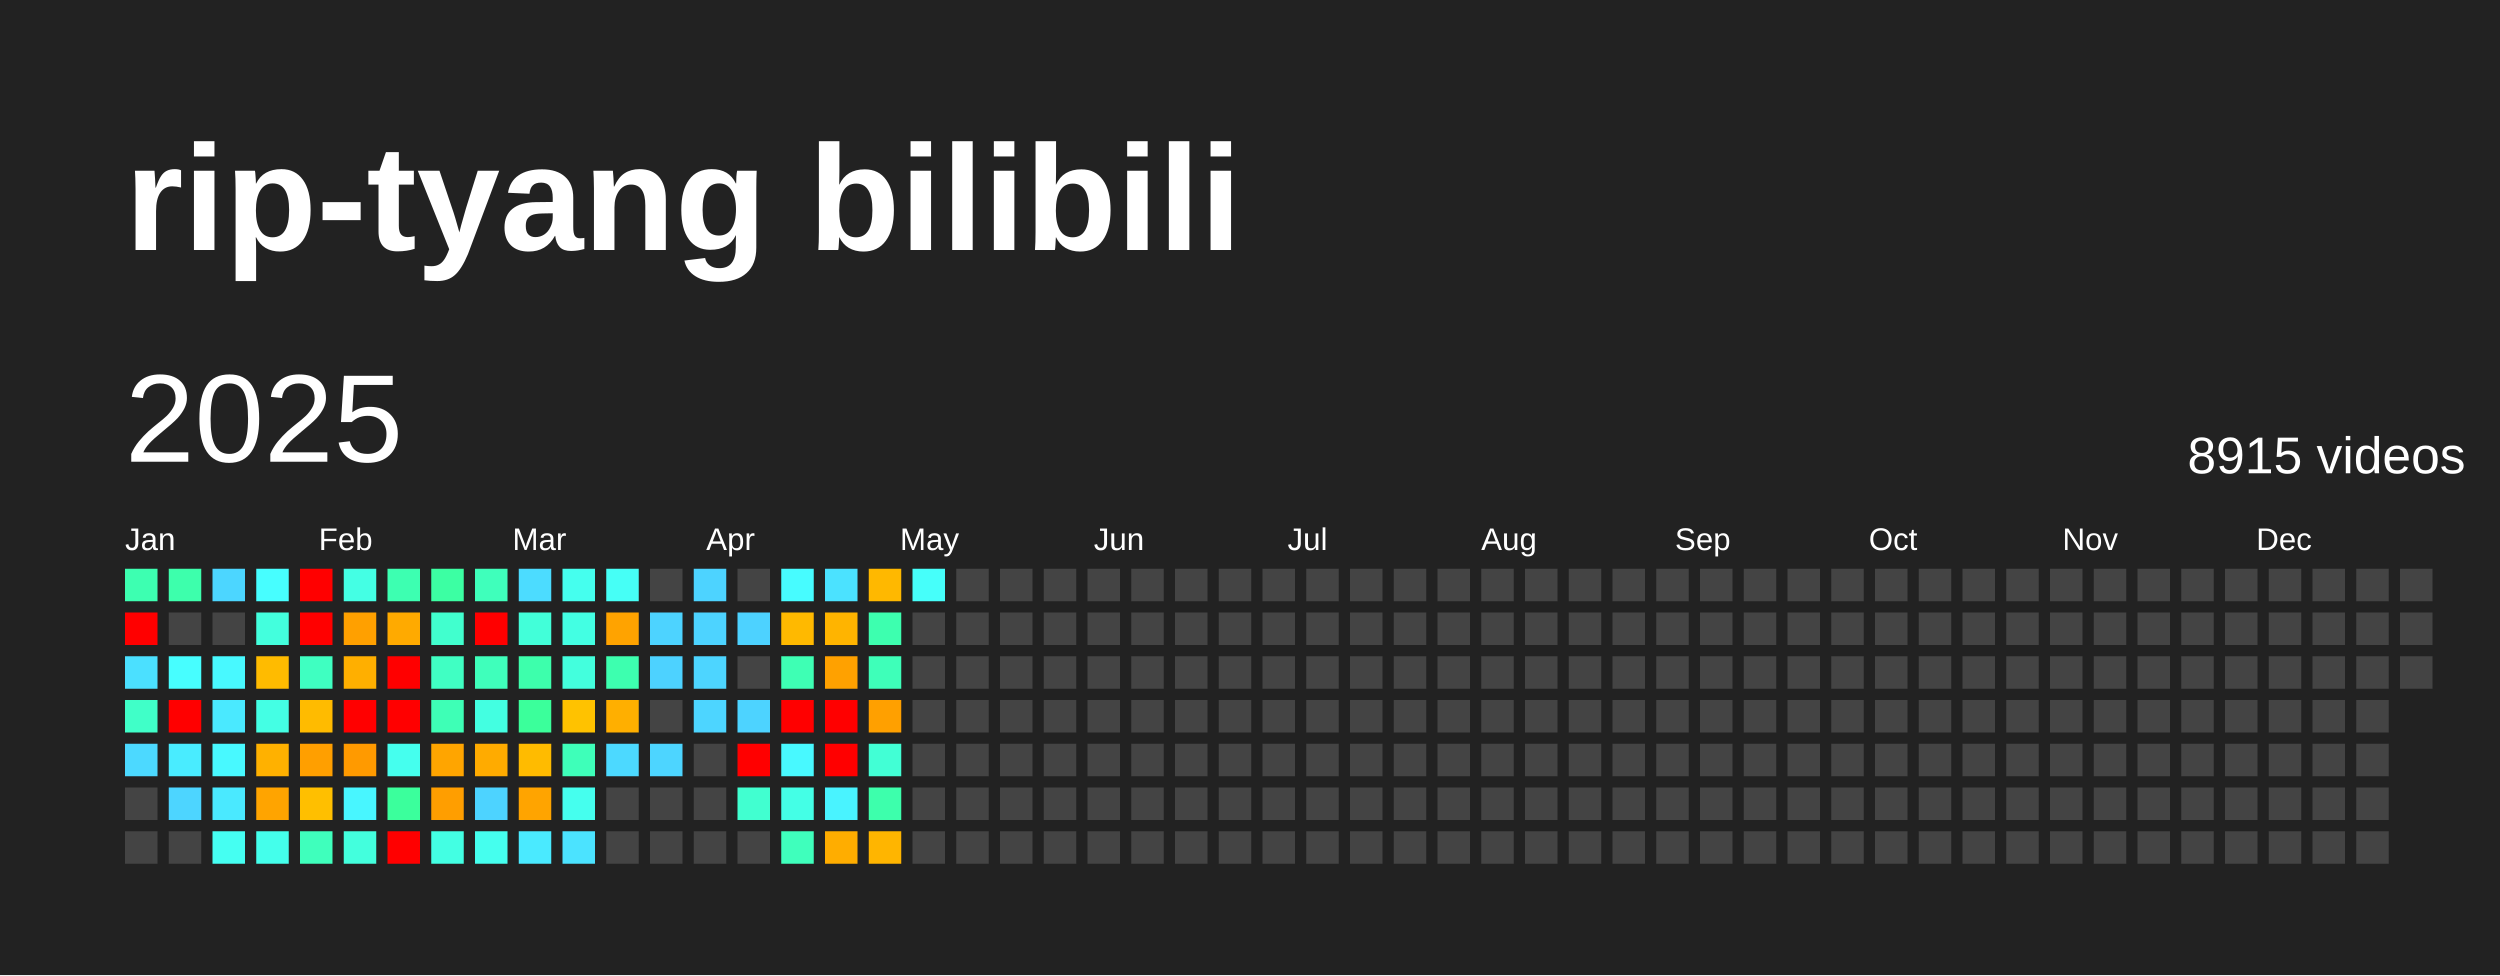
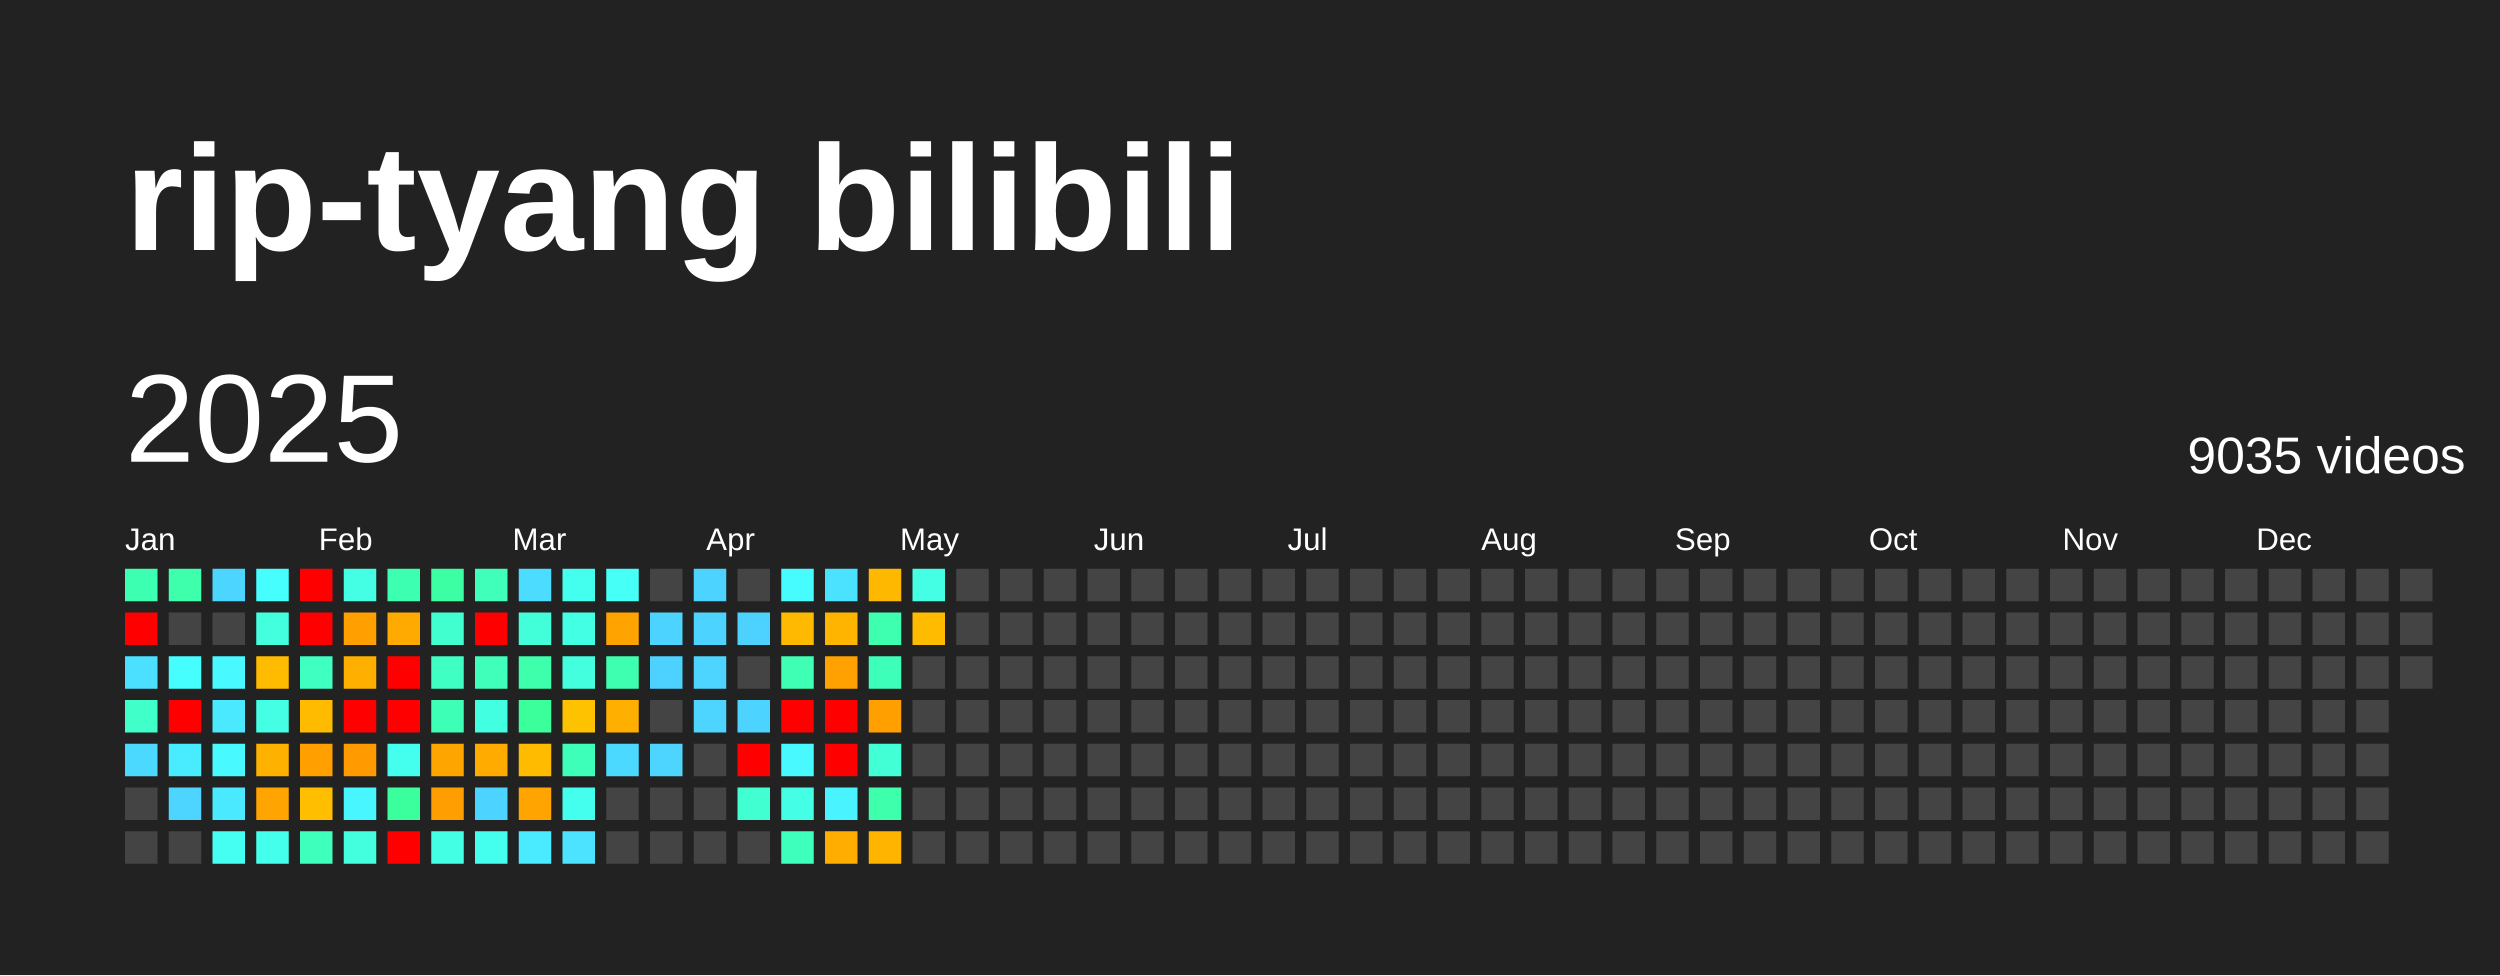
<svg xmlns="http://www.w3.org/2000/svg" baseProfile="full" height="78mm" version="1.1" viewBox="0,0,200,78" width="200mm">
  <defs />
  <rect fill="#222222" height="78" width="200" x="0" y="0" />
  <text fill="#FFFFFF" style="font-size:12px; font-family:Arial; font-weight:bold;" x="10" y="20">rip-tyang bilibili</text>
  <text dominant-baseline="hanging" fill="#FFFFFF" style="font-size:10.0px; font-family:Arial;" x="10" y="30">2025</text>
-   <text dominant-baseline="hanging" fill="#FFFFFF" style="font-size:4.125px; font-family:Arial;" x="175" y="35">8915 videos</text>
+   <text dominant-baseline="hanging" fill="#FFFFFF" style="font-size:4.125px; font-family:Arial;" x="175" y="35">9035 videos</text>
  <text fill="#FFFFFF" style="font-size:2.5px; font-family:Arial" x="10.0" y="44">Jan</text>
  <text fill="#FFFFFF" style="font-size:2.5px; font-family:Arial" x="25.5" y="44">Feb</text>
  <text fill="#FFFFFF" style="font-size:2.5px; font-family:Arial" x="41.0" y="44">Mar</text>
  <text fill="#FFFFFF" style="font-size:2.5px; font-family:Arial" x="56.5" y="44">Apr</text>
  <text fill="#FFFFFF" style="font-size:2.5px; font-family:Arial" x="72.0" y="44">May</text>
  <text fill="#FFFFFF" style="font-size:2.5px; font-family:Arial" x="87.5" y="44">Jun</text>
  <text fill="#FFFFFF" style="font-size:2.5px; font-family:Arial" x="103.0" y="44">Jul</text>
  <text fill="#FFFFFF" style="font-size:2.5px; font-family:Arial" x="118.5" y="44">Aug</text>
  <text fill="#FFFFFF" style="font-size:2.5px; font-family:Arial" x="134.0" y="44">Sep</text>
  <text fill="#FFFFFF" style="font-size:2.5px; font-family:Arial" x="149.5" y="44">Oct</text>
  <text fill="#FFFFFF" style="font-size:2.5px; font-family:Arial" x="165.0" y="44">Nov</text>
  <text fill="#FFFFFF" style="font-size:2.5px; font-family:Arial" x="180.5" y="44">Dec</text>
  <rect fill="#3dffb1" height="2.6" width="2.6" x="10.0" y="45.5" />
  <rect fill="red" height="2.6" width="2.6" x="10.0" y="49.0" />
  <rect fill="#4be0ff" height="2.6" width="2.6" x="10.0" y="52.5" />
  <rect fill="#40ffc8" height="2.6" width="2.6" x="10.0" y="56.0" />
  <rect fill="#4cd9ff" height="2.6" width="2.6" x="10.0" y="59.5" />
  <rect fill="#444444" height="2.6" width="2.6" x="10.0" y="63.0" />
  <rect fill="#444444" height="2.6" width="2.6" x="10.0" y="66.5" />
  <rect fill="#3dffac" height="2.6" width="2.6" x="13.5" y="45.5" />
  <rect fill="#444444" height="2.6" width="2.6" x="13.5" y="49.0" />
  <rect fill="#47feff" height="2.6" width="2.6" x="13.5" y="52.5" />
  <rect fill="red" height="2.6" width="2.6" x="13.5" y="56.0" />
  <rect fill="#49ecff" height="2.6" width="2.6" x="13.5" y="59.5" />
  <rect fill="#4dd5ff" height="2.6" width="2.6" x="13.5" y="63.0" />
  <rect fill="#444444" height="2.6" width="2.6" x="13.5" y="66.5" />
  <rect fill="#4cd6ff" height="2.6" width="2.6" x="17.0" y="45.5" />
  <rect fill="#444444" height="2.6" width="2.6" x="17.0" y="49.0" />
  <rect fill="#48f9ff" height="2.6" width="2.6" x="17.0" y="52.5" />
  <rect fill="#4ae9ff" height="2.6" width="2.6" x="17.0" y="56.0" />
  <rect fill="#48f9ff" height="2.6" width="2.6" x="17.0" y="59.5" />
  <rect fill="#4ae9ff" height="2.6" width="2.6" x="17.0" y="63.0" />
  <rect fill="#45fff2" height="2.6" width="2.6" x="17.0" y="66.5" />
  <rect fill="#47feff" height="2.6" width="2.6" x="20.5" y="45.5" />
  <rect fill="#43ffdd" height="2.6" width="2.6" x="20.5" y="49.0" />
  <rect fill="#ffbb00" height="2.6" width="2.6" x="20.5" y="52.5" />
  <rect fill="#44ffe4" height="2.6" width="2.6" x="20.5" y="56.0" />
  <rect fill="#ffb100" height="2.6" width="2.6" x="20.5" y="59.5" />
  <rect fill="#ffa400" height="2.6" width="2.6" x="20.5" y="63.0" />
  <rect fill="#44ffeb" height="2.6" width="2.6" x="20.5" y="66.5" />
  <rect fill="red" height="2.6" width="2.6" x="24.0" y="45.5" />
  <rect fill="red" height="2.6" width="2.6" x="24.0" y="49.0" />
  <rect fill="#3fffc1" height="2.6" width="2.6" x="24.0" y="52.5" />
  <rect fill="#ffbb00" height="2.6" width="2.6" x="24.0" y="56.0" />
  <rect fill="#ff9f00" height="2.6" width="2.6" x="24.0" y="59.5" />
  <rect fill="#ffbf00" height="2.6" width="2.6" x="24.0" y="63.0" />
  <rect fill="#3fffbc" height="2.6" width="2.6" x="24.0" y="66.5" />
  <rect fill="#44ffe4" height="2.6" width="2.6" x="27.5" y="45.5" />
  <rect fill="#ffa000" height="2.6" width="2.6" x="27.5" y="49.0" />
  <rect fill="#ffaf00" height="2.6" width="2.6" x="27.5" y="52.5" />
  <rect fill="red" height="2.6" width="2.6" x="27.5" y="56.0" />
  <rect fill="#ff9a00" height="2.6" width="2.6" x="27.5" y="59.5" />
  <rect fill="#48f6ff" height="2.6" width="2.6" x="27.5" y="63.0" />
  <rect fill="#43ffdd" height="2.6" width="2.6" x="27.5" y="66.5" />
  <rect fill="#3dffb1" height="2.6" width="2.6" x="31.0" y="45.5" />
  <rect fill="#ffaa00" height="2.6" width="2.6" x="31.0" y="49.0" />
  <rect fill="red" height="2.6" width="2.6" x="31.0" y="52.5" />
  <rect fill="red" height="2.6" width="2.6" x="31.0" y="56.0" />
  <rect fill="#45ffee" height="2.6" width="2.6" x="31.0" y="59.5" />
  <rect fill="#3bff9c" height="2.6" width="2.6" x="31.0" y="63.0" />
  <rect fill="red" height="2.6" width="2.6" x="31.0" y="66.5" />
  <rect fill="#3cffa3" height="2.6" width="2.6" x="34.5" y="45.5" />
  <rect fill="#41ffce" height="2.6" width="2.6" x="34.5" y="49.0" />
  <rect fill="#40ffc3" height="2.6" width="2.6" x="34.5" y="52.5" />
  <rect fill="#3effb6" height="2.6" width="2.6" x="34.5" y="56.0" />
  <rect fill="#ffa500" height="2.6" width="2.6" x="34.5" y="59.5" />
  <rect fill="#ff9e00" height="2.6" width="2.6" x="34.5" y="63.0" />
  <rect fill="#43ffe3" height="2.6" width="2.6" x="34.5" y="66.5" />
  <rect fill="#3fffbb" height="2.6" width="2.6" x="38.0" y="45.5" />
  <rect fill="red" height="2.6" width="2.6" x="38.0" y="49.0" />
  <rect fill="#3fffbb" height="2.6" width="2.6" x="38.0" y="52.5" />
  <rect fill="#43ffe1" height="2.6" width="2.6" x="38.0" y="56.0" />
  <rect fill="#ffab00" height="2.6" width="2.6" x="38.0" y="59.5" />
  <rect fill="#4dd3ff" height="2.6" width="2.6" x="38.0" y="63.0" />
  <rect fill="#45ffee" height="2.6" width="2.6" x="38.0" y="66.5" />
  <rect fill="#4cdcff" height="2.6" width="2.6" x="41.5" y="45.5" />
  <rect fill="#42ffd9" height="2.6" width="2.6" x="41.5" y="49.0" />
  <rect fill="#3dffac" height="2.6" width="2.6" x="41.5" y="52.5" />
  <rect fill="#3bff9b" height="2.6" width="2.6" x="41.5" y="56.0" />
  <rect fill="#ffbb00" height="2.6" width="2.6" x="41.5" y="59.5" />
  <rect fill="#ffa400" height="2.6" width="2.6" x="41.5" y="63.0" />
  <rect fill="#4aeaff" height="2.6" width="2.6" x="41.5" y="66.5" />
  <rect fill="#45ffee" height="2.6" width="2.6" x="45.0" y="45.5" />
  <rect fill="#43ffe3" height="2.6" width="2.6" x="45.0" y="49.0" />
  <rect fill="#43ffdd" height="2.6" width="2.6" x="45.0" y="52.5" />
  <rect fill="#ffc200" height="2.6" width="2.6" x="45.0" y="56.0" />
  <rect fill="#3effb9" height="2.6" width="2.6" x="45.0" y="59.5" />
  <rect fill="#45ffee" height="2.6" width="2.6" x="45.0" y="63.0" />
  <rect fill="#4be3ff" height="2.6" width="2.6" x="45.0" y="66.5" />
  <rect fill="#46fff6" height="2.6" width="2.6" x="48.5" y="45.5" />
  <rect fill="#ffa300" height="2.6" width="2.6" x="48.5" y="49.0" />
  <rect fill="#3dffaf" height="2.6" width="2.6" x="48.5" y="52.5" />
  <rect fill="#ffaf00" height="2.6" width="2.6" x="48.5" y="56.0" />
  <rect fill="#4cd9ff" height="2.6" width="2.6" x="48.5" y="59.5" />
  <rect fill="#444444" height="2.6" width="2.6" x="48.5" y="63.0" />
  <rect fill="#444444" height="2.6" width="2.6" x="48.5" y="66.5" />
  <rect fill="#444444" height="2.6" width="2.6" x="52.0" y="45.5" />
  <rect fill="#4dd3ff" height="2.6" width="2.6" x="52.0" y="49.0" />
  <rect fill="#4dd2ff" height="2.6" width="2.6" x="52.0" y="52.5" />
  <rect fill="#444444" height="2.6" width="2.6" x="52.0" y="56.0" />
  <rect fill="#4dd5ff" height="2.6" width="2.6" x="52.0" y="59.5" />
  <rect fill="#444444" height="2.6" width="2.6" x="52.0" y="63.0" />
  <rect fill="#444444" height="2.6" width="2.6" x="52.0" y="66.5" />
  <rect fill="#4dd3ff" height="2.6" width="2.6" x="55.5" y="45.5" />
  <rect fill="#4dd3ff" height="2.6" width="2.6" x="55.5" y="49.0" />
  <rect fill="#4dd5ff" height="2.6" width="2.6" x="55.5" y="52.5" />
  <rect fill="#4dd5ff" height="2.6" width="2.6" x="55.5" y="56.0" />
  <rect fill="#444444" height="2.6" width="2.6" x="55.5" y="59.5" />
  <rect fill="#444444" height="2.6" width="2.6" x="55.5" y="63.0" />
  <rect fill="#444444" height="2.6" width="2.6" x="55.5" y="66.5" />
  <rect fill="#444444" height="2.6" width="2.6" x="59.0" y="45.5" />
  <rect fill="#4dd2ff" height="2.6" width="2.6" x="59.0" y="49.0" />
  <rect fill="#444444" height="2.6" width="2.6" x="59.0" y="52.5" />
  <rect fill="#4dd3ff" height="2.6" width="2.6" x="59.0" y="56.0" />
  <rect fill="red" height="2.6" width="2.6" x="59.0" y="59.5" />
  <rect fill="#41ffd0" height="2.6" width="2.6" x="59.0" y="63.0" />
  <rect fill="#444444" height="2.6" width="2.6" x="59.0" y="66.5" />
  <rect fill="#47fcff" height="2.6" width="2.6" x="62.5" y="45.5" />
  <rect fill="#ffb900" height="2.6" width="2.6" x="62.5" y="49.0" />
  <rect fill="#3effb4" height="2.6" width="2.6" x="62.5" y="52.5" />
  <rect fill="red" height="2.6" width="2.6" x="62.5" y="56.0" />
  <rect fill="#48f9ff" height="2.6" width="2.6" x="62.5" y="59.5" />
  <rect fill="#44ffe6" height="2.6" width="2.6" x="62.5" y="63.0" />
  <rect fill="#3fffbc" height="2.6" width="2.6" x="62.5" y="66.5" />
  <rect fill="#4be2ff" height="2.6" width="2.6" x="66.0" y="45.5" />
  <rect fill="#ffb400" height="2.6" width="2.6" x="66.0" y="49.0" />
  <rect fill="#ffa100" height="2.6" width="2.6" x="66.0" y="52.5" />
  <rect fill="red" height="2.6" width="2.6" x="66.0" y="56.0" />
  <rect fill="red" height="2.6" width="2.6" x="66.0" y="59.5" />
  <rect fill="#49f3ff" height="2.6" width="2.6" x="66.0" y="63.0" />
  <rect fill="#ffad00" height="2.6" width="2.6" x="66.0" y="66.5" />
  <rect fill="#ffb800" height="2.6" width="2.6" x="69.5" y="45.5" />
  <rect fill="#3dffaf" height="2.6" width="2.6" x="69.5" y="49.0" />
  <rect fill="#3effb9" height="2.6" width="2.6" x="69.5" y="52.5" />
  <rect fill="#ffa000" height="2.6" width="2.6" x="69.5" y="56.0" />
  <rect fill="#42ffd5" height="2.6" width="2.6" x="69.5" y="59.5" />
  <rect fill="#3dffac" height="2.6" width="2.6" x="69.5" y="63.0" />
  <rect fill="#ffb500" height="2.6" width="2.6" x="69.5" y="66.5" />
-   <rect fill="#46fffa" height="2.6" width="2.6" x="73.0" y="45.5" />
-   <rect fill="#444444" height="2.6" width="2.6" x="73.0" y="49.0" />
+   <rect fill="#44ffe4" height="2.6" width="2.6" x="73.0" y="45.5" />
+   <rect fill="#ffbb00" height="2.6" width="2.6" x="73.0" y="49.0" />
  <rect fill="#444444" height="2.6" width="2.6" x="73.0" y="52.5" />
  <rect fill="#444444" height="2.6" width="2.6" x="73.0" y="56.0" />
  <rect fill="#444444" height="2.6" width="2.6" x="73.0" y="59.5" />
  <rect fill="#444444" height="2.6" width="2.6" x="73.0" y="63.0" />
  <rect fill="#444444" height="2.6" width="2.6" x="73.0" y="66.5" />
  <rect fill="#444444" height="2.6" width="2.6" x="76.5" y="45.5" />
  <rect fill="#444444" height="2.6" width="2.6" x="76.5" y="49.0" />
  <rect fill="#444444" height="2.6" width="2.6" x="76.5" y="52.5" />
  <rect fill="#444444" height="2.6" width="2.6" x="76.5" y="56.0" />
  <rect fill="#444444" height="2.6" width="2.6" x="76.5" y="59.5" />
  <rect fill="#444444" height="2.6" width="2.6" x="76.5" y="63.0" />
  <rect fill="#444444" height="2.6" width="2.6" x="76.5" y="66.5" />
  <rect fill="#444444" height="2.6" width="2.6" x="80.0" y="45.5" />
  <rect fill="#444444" height="2.6" width="2.6" x="80.0" y="49.0" />
  <rect fill="#444444" height="2.6" width="2.6" x="80.0" y="52.5" />
  <rect fill="#444444" height="2.6" width="2.6" x="80.0" y="56.0" />
  <rect fill="#444444" height="2.6" width="2.6" x="80.0" y="59.5" />
  <rect fill="#444444" height="2.6" width="2.6" x="80.0" y="63.0" />
  <rect fill="#444444" height="2.6" width="2.6" x="80.0" y="66.5" />
  <rect fill="#444444" height="2.6" width="2.6" x="83.5" y="45.5" />
  <rect fill="#444444" height="2.6" width="2.6" x="83.5" y="49.0" />
  <rect fill="#444444" height="2.6" width="2.6" x="83.5" y="52.5" />
  <rect fill="#444444" height="2.6" width="2.6" x="83.5" y="56.0" />
  <rect fill="#444444" height="2.6" width="2.6" x="83.5" y="59.5" />
  <rect fill="#444444" height="2.6" width="2.6" x="83.5" y="63.0" />
  <rect fill="#444444" height="2.6" width="2.6" x="83.5" y="66.5" />
  <rect fill="#444444" height="2.6" width="2.6" x="87.0" y="45.5" />
  <rect fill="#444444" height="2.6" width="2.6" x="87.0" y="49.0" />
  <rect fill="#444444" height="2.6" width="2.6" x="87.0" y="52.5" />
  <rect fill="#444444" height="2.6" width="2.6" x="87.0" y="56.0" />
  <rect fill="#444444" height="2.6" width="2.6" x="87.0" y="59.5" />
  <rect fill="#444444" height="2.6" width="2.6" x="87.0" y="63.0" />
  <rect fill="#444444" height="2.6" width="2.6" x="87.0" y="66.5" />
  <rect fill="#444444" height="2.6" width="2.6" x="90.5" y="45.5" />
  <rect fill="#444444" height="2.6" width="2.6" x="90.5" y="49.0" />
  <rect fill="#444444" height="2.6" width="2.6" x="90.5" y="52.5" />
  <rect fill="#444444" height="2.6" width="2.6" x="90.5" y="56.0" />
  <rect fill="#444444" height="2.6" width="2.6" x="90.5" y="59.5" />
  <rect fill="#444444" height="2.6" width="2.6" x="90.5" y="63.0" />
  <rect fill="#444444" height="2.6" width="2.6" x="90.5" y="66.5" />
  <rect fill="#444444" height="2.6" width="2.6" x="94.0" y="45.5" />
  <rect fill="#444444" height="2.6" width="2.6" x="94.0" y="49.0" />
  <rect fill="#444444" height="2.6" width="2.6" x="94.0" y="52.5" />
  <rect fill="#444444" height="2.6" width="2.6" x="94.0" y="56.0" />
  <rect fill="#444444" height="2.6" width="2.6" x="94.0" y="59.5" />
  <rect fill="#444444" height="2.6" width="2.6" x="94.0" y="63.0" />
  <rect fill="#444444" height="2.6" width="2.6" x="94.0" y="66.5" />
  <rect fill="#444444" height="2.6" width="2.6" x="97.5" y="45.5" />
  <rect fill="#444444" height="2.6" width="2.6" x="97.5" y="49.0" />
  <rect fill="#444444" height="2.6" width="2.6" x="97.5" y="52.5" />
  <rect fill="#444444" height="2.6" width="2.6" x="97.5" y="56.0" />
  <rect fill="#444444" height="2.6" width="2.6" x="97.5" y="59.5" />
  <rect fill="#444444" height="2.6" width="2.6" x="97.5" y="63.0" />
  <rect fill="#444444" height="2.6" width="2.6" x="97.5" y="66.5" />
  <rect fill="#444444" height="2.6" width="2.6" x="101.0" y="45.5" />
  <rect fill="#444444" height="2.6" width="2.6" x="101.0" y="49.0" />
  <rect fill="#444444" height="2.6" width="2.6" x="101.0" y="52.5" />
  <rect fill="#444444" height="2.6" width="2.6" x="101.0" y="56.0" />
  <rect fill="#444444" height="2.6" width="2.6" x="101.0" y="59.5" />
  <rect fill="#444444" height="2.6" width="2.6" x="101.0" y="63.0" />
  <rect fill="#444444" height="2.6" width="2.6" x="101.0" y="66.5" />
  <rect fill="#444444" height="2.6" width="2.6" x="104.5" y="45.5" />
  <rect fill="#444444" height="2.6" width="2.6" x="104.5" y="49.0" />
  <rect fill="#444444" height="2.6" width="2.6" x="104.5" y="52.5" />
  <rect fill="#444444" height="2.6" width="2.6" x="104.5" y="56.0" />
  <rect fill="#444444" height="2.6" width="2.6" x="104.5" y="59.5" />
  <rect fill="#444444" height="2.6" width="2.6" x="104.5" y="63.0" />
  <rect fill="#444444" height="2.6" width="2.6" x="104.5" y="66.5" />
  <rect fill="#444444" height="2.6" width="2.6" x="108.0" y="45.5" />
  <rect fill="#444444" height="2.6" width="2.6" x="108.0" y="49.0" />
  <rect fill="#444444" height="2.6" width="2.6" x="108.0" y="52.5" />
  <rect fill="#444444" height="2.6" width="2.6" x="108.0" y="56.0" />
  <rect fill="#444444" height="2.6" width="2.6" x="108.0" y="59.5" />
  <rect fill="#444444" height="2.6" width="2.6" x="108.0" y="63.0" />
  <rect fill="#444444" height="2.6" width="2.6" x="108.0" y="66.5" />
  <rect fill="#444444" height="2.6" width="2.6" x="111.5" y="45.5" />
  <rect fill="#444444" height="2.6" width="2.6" x="111.5" y="49.0" />
  <rect fill="#444444" height="2.6" width="2.6" x="111.5" y="52.5" />
  <rect fill="#444444" height="2.6" width="2.6" x="111.5" y="56.0" />
  <rect fill="#444444" height="2.6" width="2.6" x="111.5" y="59.5" />
  <rect fill="#444444" height="2.6" width="2.6" x="111.5" y="63.0" />
  <rect fill="#444444" height="2.6" width="2.6" x="111.5" y="66.5" />
  <rect fill="#444444" height="2.6" width="2.6" x="115.0" y="45.5" />
  <rect fill="#444444" height="2.6" width="2.6" x="115.0" y="49.0" />
  <rect fill="#444444" height="2.6" width="2.6" x="115.0" y="52.5" />
  <rect fill="#444444" height="2.6" width="2.6" x="115.0" y="56.0" />
  <rect fill="#444444" height="2.6" width="2.6" x="115.0" y="59.5" />
  <rect fill="#444444" height="2.6" width="2.6" x="115.0" y="63.0" />
  <rect fill="#444444" height="2.6" width="2.6" x="115.0" y="66.5" />
  <rect fill="#444444" height="2.6" width="2.6" x="118.5" y="45.5" />
  <rect fill="#444444" height="2.6" width="2.6" x="118.5" y="49.0" />
  <rect fill="#444444" height="2.6" width="2.6" x="118.5" y="52.5" />
  <rect fill="#444444" height="2.6" width="2.6" x="118.5" y="56.0" />
  <rect fill="#444444" height="2.6" width="2.6" x="118.5" y="59.5" />
  <rect fill="#444444" height="2.6" width="2.6" x="118.5" y="63.0" />
  <rect fill="#444444" height="2.6" width="2.6" x="118.5" y="66.5" />
  <rect fill="#444444" height="2.6" width="2.6" x="122.0" y="45.5" />
  <rect fill="#444444" height="2.6" width="2.6" x="122.0" y="49.0" />
  <rect fill="#444444" height="2.6" width="2.6" x="122.0" y="52.5" />
  <rect fill="#444444" height="2.6" width="2.6" x="122.0" y="56.0" />
  <rect fill="#444444" height="2.6" width="2.6" x="122.0" y="59.5" />
  <rect fill="#444444" height="2.6" width="2.6" x="122.0" y="63.0" />
  <rect fill="#444444" height="2.6" width="2.6" x="122.0" y="66.5" />
  <rect fill="#444444" height="2.6" width="2.6" x="125.5" y="45.5" />
  <rect fill="#444444" height="2.6" width="2.6" x="125.5" y="49.0" />
  <rect fill="#444444" height="2.6" width="2.6" x="125.5" y="52.5" />
  <rect fill="#444444" height="2.6" width="2.6" x="125.5" y="56.0" />
  <rect fill="#444444" height="2.6" width="2.6" x="125.5" y="59.5" />
  <rect fill="#444444" height="2.6" width="2.6" x="125.5" y="63.0" />
  <rect fill="#444444" height="2.6" width="2.6" x="125.5" y="66.5" />
  <rect fill="#444444" height="2.6" width="2.6" x="129.0" y="45.5" />
  <rect fill="#444444" height="2.6" width="2.6" x="129.0" y="49.0" />
  <rect fill="#444444" height="2.6" width="2.6" x="129.0" y="52.5" />
  <rect fill="#444444" height="2.6" width="2.6" x="129.0" y="56.0" />
  <rect fill="#444444" height="2.6" width="2.6" x="129.0" y="59.5" />
  <rect fill="#444444" height="2.6" width="2.6" x="129.0" y="63.0" />
  <rect fill="#444444" height="2.6" width="2.6" x="129.0" y="66.5" />
  <rect fill="#444444" height="2.6" width="2.6" x="132.5" y="45.5" />
  <rect fill="#444444" height="2.6" width="2.6" x="132.5" y="49.0" />
  <rect fill="#444444" height="2.6" width="2.6" x="132.5" y="52.5" />
  <rect fill="#444444" height="2.6" width="2.6" x="132.5" y="56.0" />
  <rect fill="#444444" height="2.6" width="2.6" x="132.5" y="59.5" />
  <rect fill="#444444" height="2.6" width="2.6" x="132.5" y="63.0" />
  <rect fill="#444444" height="2.6" width="2.6" x="132.5" y="66.5" />
  <rect fill="#444444" height="2.6" width="2.6" x="136.0" y="45.5" />
  <rect fill="#444444" height="2.6" width="2.6" x="136.0" y="49.0" />
  <rect fill="#444444" height="2.6" width="2.6" x="136.0" y="52.5" />
  <rect fill="#444444" height="2.6" width="2.6" x="136.0" y="56.0" />
  <rect fill="#444444" height="2.6" width="2.6" x="136.0" y="59.5" />
  <rect fill="#444444" height="2.6" width="2.6" x="136.0" y="63.0" />
  <rect fill="#444444" height="2.6" width="2.6" x="136.0" y="66.5" />
  <rect fill="#444444" height="2.6" width="2.6" x="139.5" y="45.5" />
  <rect fill="#444444" height="2.6" width="2.6" x="139.5" y="49.0" />
  <rect fill="#444444" height="2.6" width="2.6" x="139.5" y="52.5" />
  <rect fill="#444444" height="2.6" width="2.6" x="139.5" y="56.0" />
  <rect fill="#444444" height="2.6" width="2.6" x="139.5" y="59.5" />
  <rect fill="#444444" height="2.6" width="2.6" x="139.5" y="63.0" />
  <rect fill="#444444" height="2.6" width="2.6" x="139.5" y="66.5" />
  <rect fill="#444444" height="2.6" width="2.6" x="143.0" y="45.5" />
  <rect fill="#444444" height="2.6" width="2.6" x="143.0" y="49.0" />
  <rect fill="#444444" height="2.6" width="2.6" x="143.0" y="52.5" />
  <rect fill="#444444" height="2.6" width="2.6" x="143.0" y="56.0" />
  <rect fill="#444444" height="2.6" width="2.6" x="143.0" y="59.5" />
  <rect fill="#444444" height="2.6" width="2.6" x="143.0" y="63.0" />
  <rect fill="#444444" height="2.6" width="2.6" x="143.0" y="66.5" />
  <rect fill="#444444" height="2.6" width="2.6" x="146.5" y="45.5" />
  <rect fill="#444444" height="2.6" width="2.6" x="146.5" y="49.0" />
  <rect fill="#444444" height="2.6" width="2.6" x="146.5" y="52.5" />
  <rect fill="#444444" height="2.6" width="2.6" x="146.5" y="56.0" />
  <rect fill="#444444" height="2.6" width="2.6" x="146.5" y="59.5" />
  <rect fill="#444444" height="2.6" width="2.6" x="146.5" y="63.0" />
  <rect fill="#444444" height="2.6" width="2.6" x="146.5" y="66.5" />
  <rect fill="#444444" height="2.6" width="2.6" x="150.0" y="45.5" />
  <rect fill="#444444" height="2.6" width="2.6" x="150.0" y="49.0" />
  <rect fill="#444444" height="2.6" width="2.6" x="150.0" y="52.5" />
  <rect fill="#444444" height="2.6" width="2.6" x="150.0" y="56.0" />
  <rect fill="#444444" height="2.6" width="2.6" x="150.0" y="59.5" />
  <rect fill="#444444" height="2.6" width="2.6" x="150.0" y="63.0" />
  <rect fill="#444444" height="2.6" width="2.6" x="150.0" y="66.5" />
  <rect fill="#444444" height="2.6" width="2.6" x="153.5" y="45.5" />
  <rect fill="#444444" height="2.6" width="2.6" x="153.5" y="49.0" />
  <rect fill="#444444" height="2.6" width="2.6" x="153.5" y="52.5" />
  <rect fill="#444444" height="2.6" width="2.6" x="153.5" y="56.0" />
  <rect fill="#444444" height="2.6" width="2.6" x="153.5" y="59.5" />
  <rect fill="#444444" height="2.6" width="2.6" x="153.5" y="63.0" />
  <rect fill="#444444" height="2.6" width="2.6" x="153.5" y="66.5" />
  <rect fill="#444444" height="2.6" width="2.6" x="157.0" y="45.5" />
  <rect fill="#444444" height="2.6" width="2.6" x="157.0" y="49.0" />
  <rect fill="#444444" height="2.6" width="2.6" x="157.0" y="52.5" />
  <rect fill="#444444" height="2.6" width="2.6" x="157.0" y="56.0" />
  <rect fill="#444444" height="2.6" width="2.6" x="157.0" y="59.5" />
  <rect fill="#444444" height="2.6" width="2.6" x="157.0" y="63.0" />
  <rect fill="#444444" height="2.6" width="2.6" x="157.0" y="66.5" />
  <rect fill="#444444" height="2.6" width="2.6" x="160.5" y="45.5" />
  <rect fill="#444444" height="2.6" width="2.6" x="160.5" y="49.0" />
  <rect fill="#444444" height="2.6" width="2.6" x="160.5" y="52.5" />
  <rect fill="#444444" height="2.6" width="2.6" x="160.5" y="56.0" />
  <rect fill="#444444" height="2.6" width="2.6" x="160.5" y="59.5" />
  <rect fill="#444444" height="2.6" width="2.6" x="160.5" y="63.0" />
  <rect fill="#444444" height="2.6" width="2.6" x="160.5" y="66.5" />
  <rect fill="#444444" height="2.6" width="2.6" x="164.0" y="45.5" />
  <rect fill="#444444" height="2.6" width="2.6" x="164.0" y="49.0" />
  <rect fill="#444444" height="2.6" width="2.6" x="164.0" y="52.5" />
  <rect fill="#444444" height="2.6" width="2.6" x="164.0" y="56.0" />
  <rect fill="#444444" height="2.6" width="2.6" x="164.0" y="59.5" />
  <rect fill="#444444" height="2.6" width="2.6" x="164.0" y="63.0" />
  <rect fill="#444444" height="2.6" width="2.6" x="164.0" y="66.5" />
  <rect fill="#444444" height="2.6" width="2.6" x="167.5" y="45.5" />
  <rect fill="#444444" height="2.6" width="2.6" x="167.5" y="49.0" />
  <rect fill="#444444" height="2.6" width="2.6" x="167.5" y="52.5" />
  <rect fill="#444444" height="2.6" width="2.6" x="167.5" y="56.0" />
  <rect fill="#444444" height="2.6" width="2.6" x="167.5" y="59.5" />
  <rect fill="#444444" height="2.6" width="2.6" x="167.5" y="63.0" />
  <rect fill="#444444" height="2.6" width="2.6" x="167.5" y="66.5" />
  <rect fill="#444444" height="2.6" width="2.6" x="171.0" y="45.5" />
  <rect fill="#444444" height="2.6" width="2.6" x="171.0" y="49.0" />
  <rect fill="#444444" height="2.6" width="2.6" x="171.0" y="52.5" />
  <rect fill="#444444" height="2.6" width="2.6" x="171.0" y="56.0" />
  <rect fill="#444444" height="2.6" width="2.6" x="171.0" y="59.5" />
  <rect fill="#444444" height="2.6" width="2.6" x="171.0" y="63.0" />
  <rect fill="#444444" height="2.6" width="2.6" x="171.0" y="66.5" />
  <rect fill="#444444" height="2.6" width="2.6" x="174.5" y="45.5" />
  <rect fill="#444444" height="2.6" width="2.6" x="174.5" y="49.0" />
  <rect fill="#444444" height="2.6" width="2.6" x="174.5" y="52.5" />
  <rect fill="#444444" height="2.6" width="2.6" x="174.5" y="56.0" />
  <rect fill="#444444" height="2.6" width="2.6" x="174.5" y="59.5" />
  <rect fill="#444444" height="2.6" width="2.6" x="174.5" y="63.0" />
  <rect fill="#444444" height="2.6" width="2.6" x="174.5" y="66.5" />
  <rect fill="#444444" height="2.6" width="2.6" x="178.0" y="45.5" />
  <rect fill="#444444" height="2.6" width="2.6" x="178.0" y="49.0" />
  <rect fill="#444444" height="2.6" width="2.6" x="178.0" y="52.5" />
  <rect fill="#444444" height="2.6" width="2.6" x="178.0" y="56.0" />
  <rect fill="#444444" height="2.6" width="2.6" x="178.0" y="59.5" />
  <rect fill="#444444" height="2.6" width="2.6" x="178.0" y="63.0" />
  <rect fill="#444444" height="2.6" width="2.6" x="178.0" y="66.5" />
  <rect fill="#444444" height="2.6" width="2.6" x="181.5" y="45.5" />
  <rect fill="#444444" height="2.6" width="2.6" x="181.5" y="49.0" />
  <rect fill="#444444" height="2.6" width="2.6" x="181.5" y="52.5" />
  <rect fill="#444444" height="2.6" width="2.6" x="181.5" y="56.0" />
  <rect fill="#444444" height="2.6" width="2.6" x="181.5" y="59.5" />
  <rect fill="#444444" height="2.6" width="2.6" x="181.5" y="63.0" />
  <rect fill="#444444" height="2.6" width="2.6" x="181.5" y="66.5" />
  <rect fill="#444444" height="2.6" width="2.6" x="185.0" y="45.5" />
  <rect fill="#444444" height="2.6" width="2.6" x="185.0" y="49.0" />
  <rect fill="#444444" height="2.6" width="2.6" x="185.0" y="52.5" />
  <rect fill="#444444" height="2.6" width="2.6" x="185.0" y="56.0" />
  <rect fill="#444444" height="2.6" width="2.6" x="185.0" y="59.5" />
  <rect fill="#444444" height="2.6" width="2.6" x="185.0" y="63.0" />
  <rect fill="#444444" height="2.6" width="2.6" x="185.0" y="66.5" />
  <rect fill="#444444" height="2.6" width="2.6" x="188.5" y="45.5" />
  <rect fill="#444444" height="2.6" width="2.6" x="188.5" y="49.0" />
  <rect fill="#444444" height="2.6" width="2.6" x="188.5" y="52.5" />
  <rect fill="#444444" height="2.6" width="2.6" x="188.5" y="56.0" />
  <rect fill="#444444" height="2.6" width="2.6" x="188.5" y="59.5" />
  <rect fill="#444444" height="2.6" width="2.6" x="188.5" y="63.0" />
  <rect fill="#444444" height="2.6" width="2.6" x="188.5" y="66.5" />
  <rect fill="#444444" height="2.6" width="2.6" x="192.0" y="45.5" />
  <rect fill="#444444" height="2.6" width="2.6" x="192.0" y="49.0" />
  <rect fill="#444444" height="2.6" width="2.6" x="192.0" y="52.5" />
</svg>
